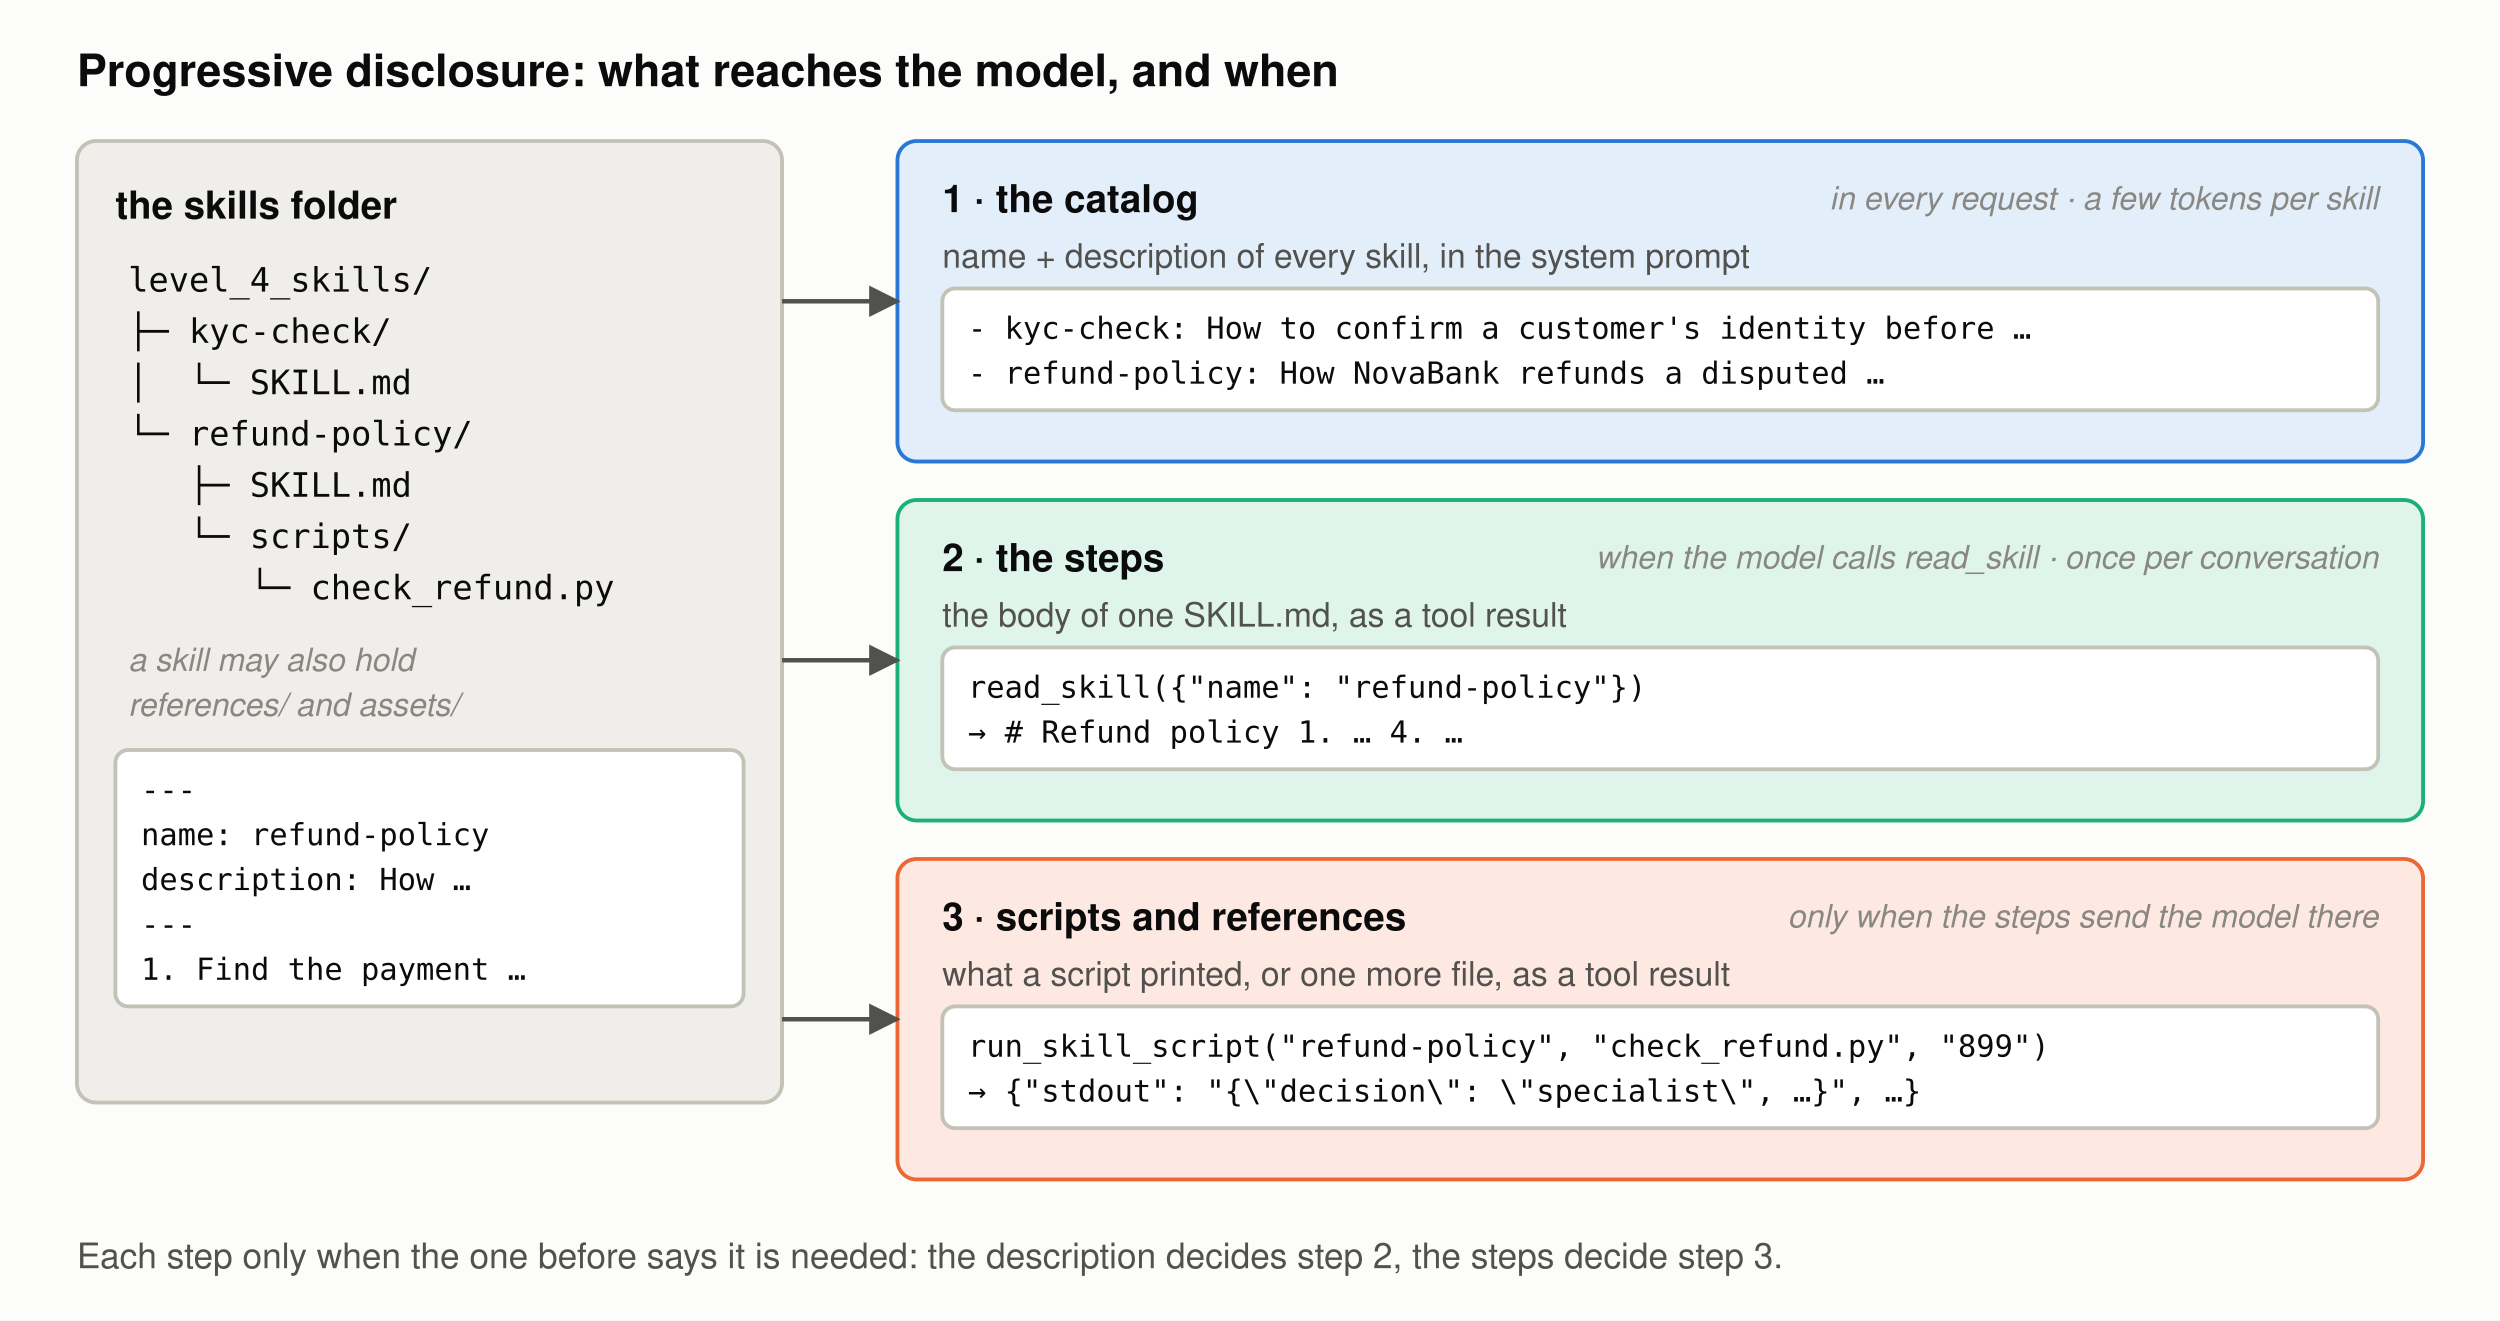
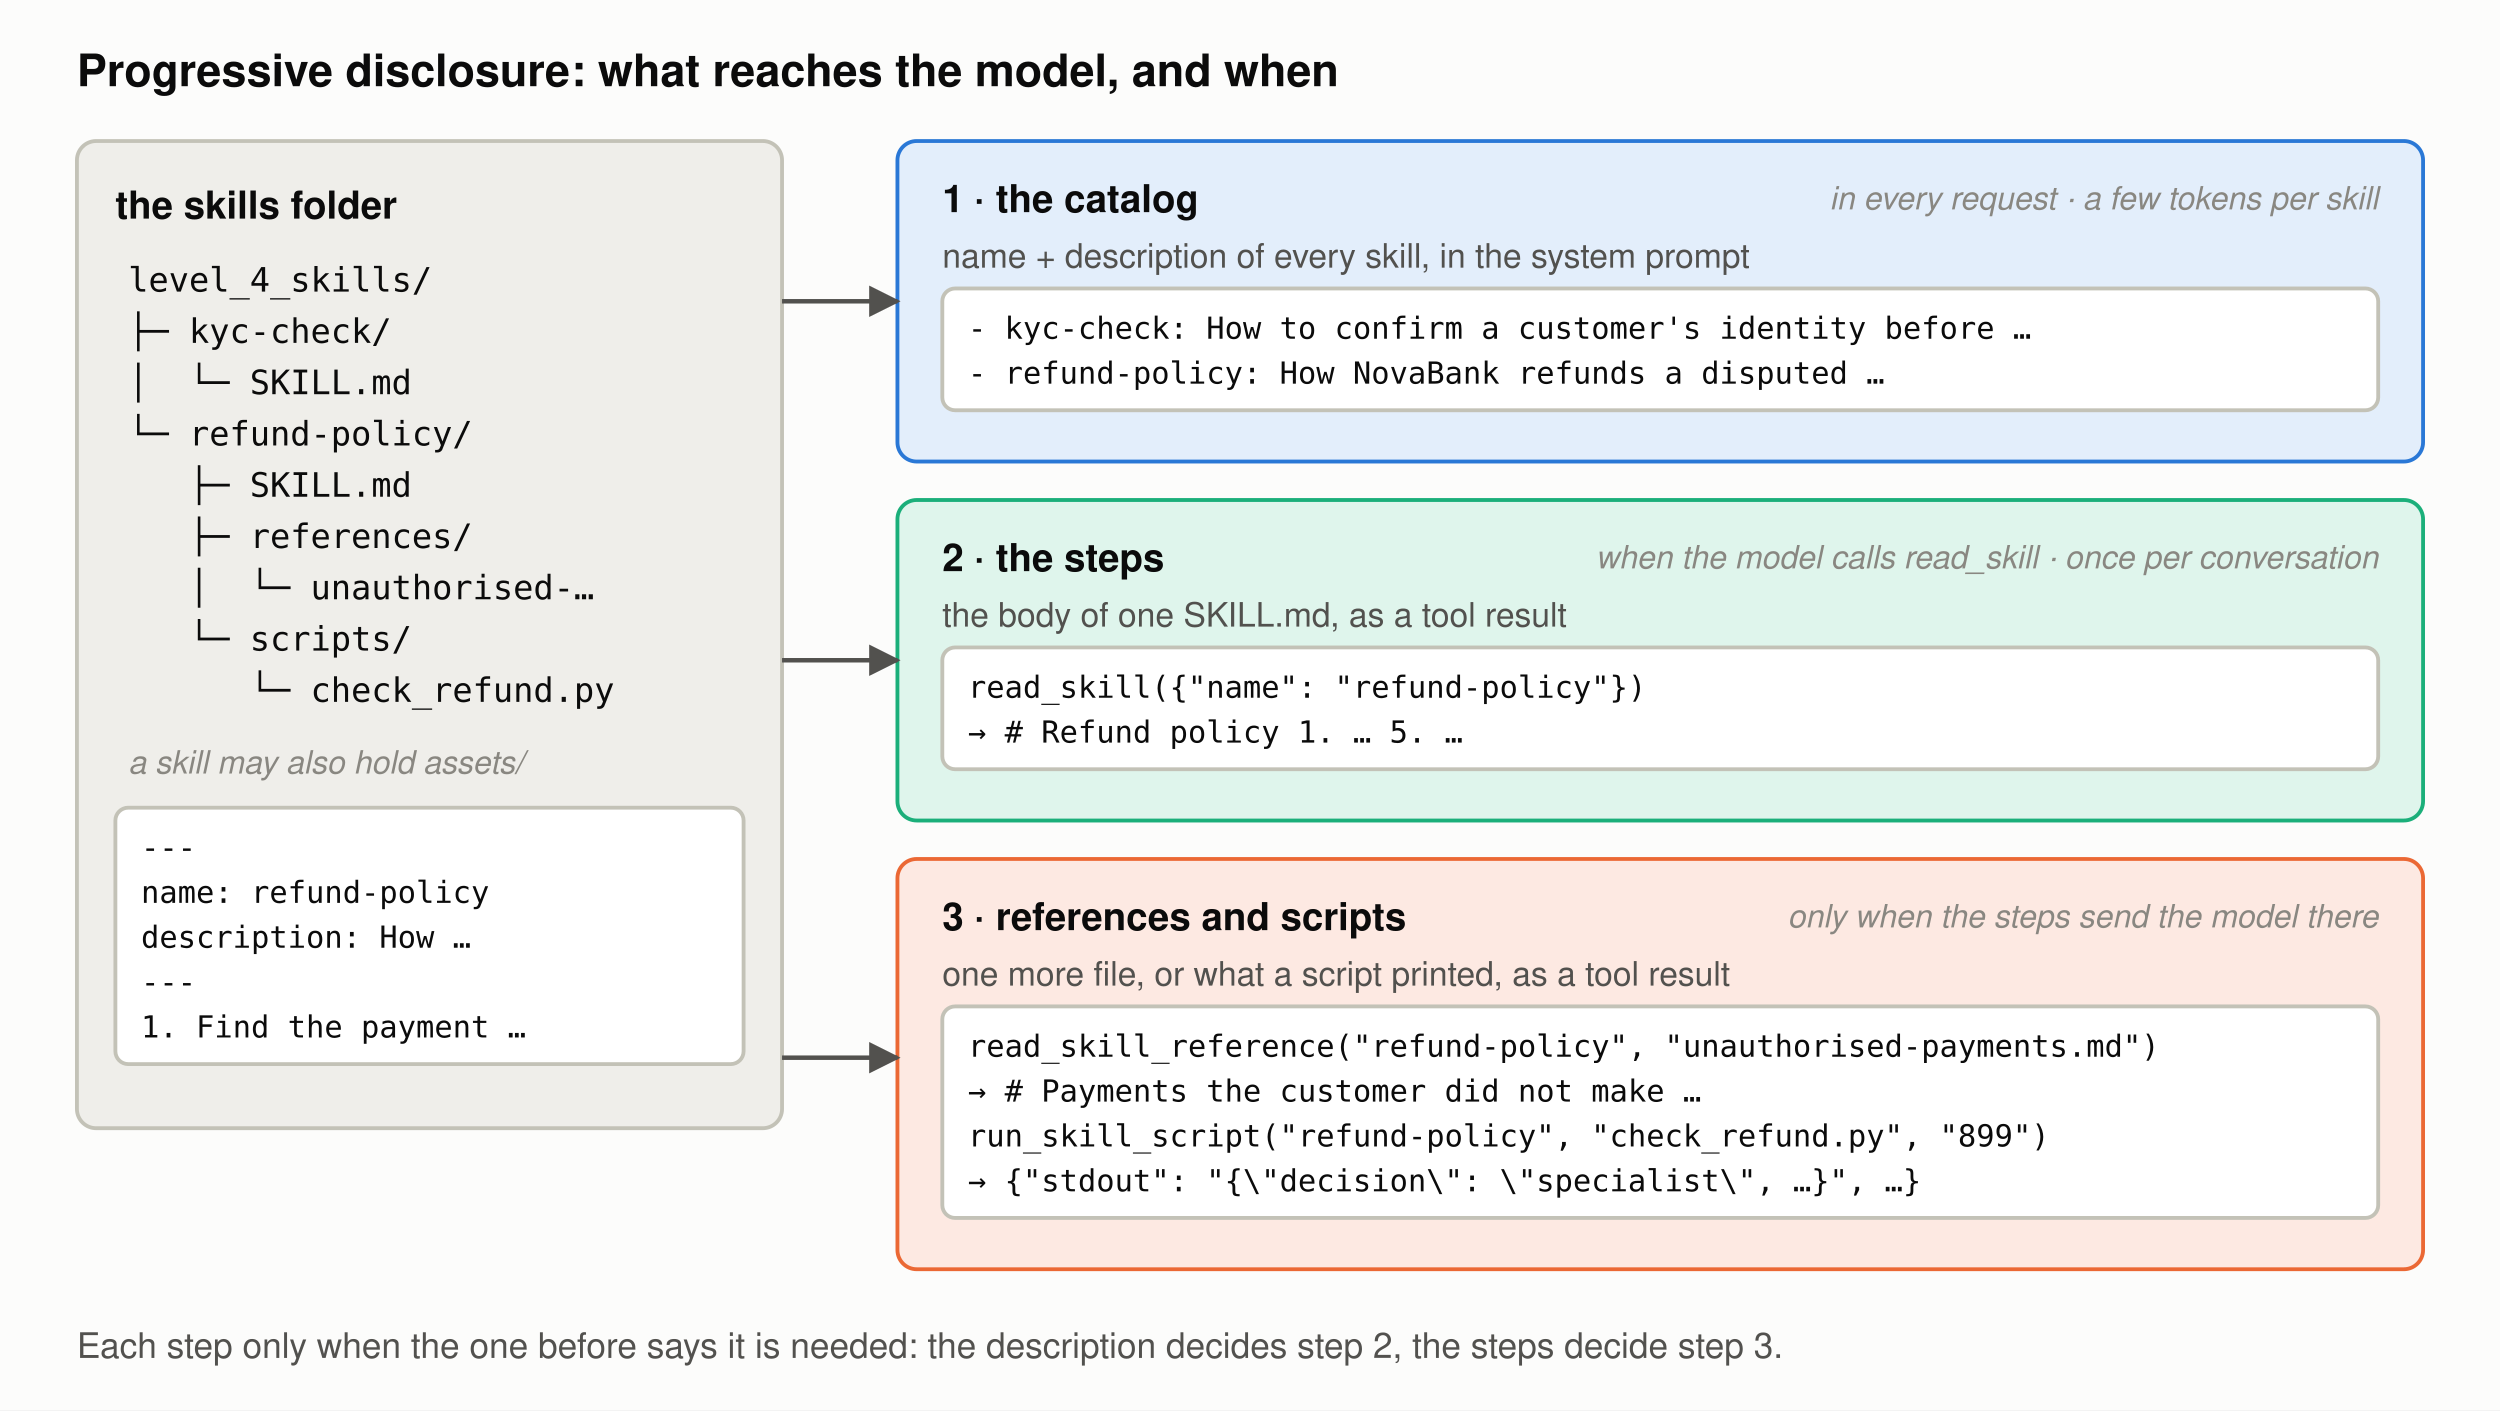
- <svg xmlns="http://www.w3.org/2000/svg" width="780" height="412" viewBox="0 0 780 412" font-family="Helvetica Neue, Helvetica, Arial, sans-serif">
+ <svg xmlns="http://www.w3.org/2000/svg" width="780" height="440" viewBox="0 0 780 440" font-family="Helvetica Neue, Helvetica, Arial, sans-serif">
  <defs>
    <marker id="arrow" viewBox="0 0 10 10" refX="9" refY="5" markerWidth="7" markerHeight="7" orient="auto-start-reverse">
      <path d="M 0 0 L 10 5 L 0 10 z" fill="#52514e" />
    </marker>
    <marker id="arrow_red" viewBox="0 0 10 10" refX="9" refY="5" markerWidth="7" markerHeight="7" orient="auto-start-reverse">
      <path d="M 0 0 L 10 5 L 0 10 z" fill="#d23c3c" />
    </marker>
  </defs>
-   <rect width="780" height="412" fill="#fcfcfb" />
+   <rect width="780" height="440" fill="#fcfcfb" />
  <text x="24" y="22" font-size="14" fill="#0b0b0b" text-anchor="start" font-weight="bold" dominant-baseline="middle" xml:space="preserve">Progressive disclosure: what reaches the model, and when</text>
-   <rect x="24" y="44" width="220" height="300" rx="6" fill="#efeeea" stroke="#c3c2b7" stroke-width="1.2" />
+   <rect x="24" y="44" width="220" height="308" rx="6" fill="#efeeea" stroke="#c3c2b7" stroke-width="1.2" />
  <text x="36" y="64" font-size="12" fill="#0b0b0b" text-anchor="start" font-weight="bold" dominant-baseline="middle" xml:space="preserve">the skills folder</text>
  <text x="40" y="88" font-size="10.5" fill="#0b0b0b" text-anchor="start" font-weight="normal" dominant-baseline="middle" xml:space="preserve" font-family="Menlo, Consolas, monospace">level_4_skills/</text>
  <text x="40" y="104" font-size="10.5" fill="#0b0b0b" text-anchor="start" font-weight="normal" dominant-baseline="middle" xml:space="preserve" font-family="Menlo, Consolas, monospace">├─ kyc-check/</text>
  <text x="40" y="120" font-size="10.5" fill="#0b0b0b" text-anchor="start" font-weight="normal" dominant-baseline="middle" xml:space="preserve" font-family="Menlo, Consolas, monospace">│  └─ SKILL.md</text>
  <text x="40" y="136" font-size="10.5" fill="#0b0b0b" text-anchor="start" font-weight="normal" dominant-baseline="middle" xml:space="preserve" font-family="Menlo, Consolas, monospace">└─ refund-policy/</text>
  <text x="40" y="152" font-size="10.5" fill="#0b0b0b" text-anchor="start" font-weight="normal" dominant-baseline="middle" xml:space="preserve" font-family="Menlo, Consolas, monospace">   ├─ SKILL.md</text>
-   <text x="40" y="168" font-size="10.5" fill="#0b0b0b" text-anchor="start" font-weight="normal" dominant-baseline="middle" xml:space="preserve" font-family="Menlo, Consolas, monospace">   └─ scripts/</text>
-   <text x="40" y="184" font-size="10.5" fill="#0b0b0b" text-anchor="start" font-weight="normal" dominant-baseline="middle" xml:space="preserve" font-family="Menlo, Consolas, monospace">      └─ check_refund.py</text>
-   <text x="40" y="206" font-size="10" fill="#898781" text-anchor="start" font-weight="normal" dominant-baseline="middle" xml:space="preserve" font-style="italic">a skill may also hold</text>
-   <text x="40" y="220" font-size="10" fill="#898781" text-anchor="start" font-weight="normal" dominant-baseline="middle" xml:space="preserve" font-style="italic">references/ and assets/</text>
-   <rect x="36" y="234" width="196" height="80" rx="4" fill="#ffffff" stroke="#c3c2b7" stroke-width="1.2" />
-   <text x="44" y="247.0" font-size="9.5" fill="#0b0b0b" text-anchor="start" font-weight="normal" dominant-baseline="middle" xml:space="preserve" font-family="Menlo, Consolas, monospace">---</text>
-   <text x="44" y="261.0" font-size="9.5" fill="#0b0b0b" text-anchor="start" font-weight="normal" dominant-baseline="middle" xml:space="preserve" font-family="Menlo, Consolas, monospace">name: refund-policy</text>
-   <text x="44" y="275.0" font-size="9.5" fill="#0b0b0b" text-anchor="start" font-weight="normal" dominant-baseline="middle" xml:space="preserve" font-family="Menlo, Consolas, monospace">description: How …</text>
-   <text x="44" y="289.0" font-size="9.5" fill="#0b0b0b" text-anchor="start" font-weight="normal" dominant-baseline="middle" xml:space="preserve" font-family="Menlo, Consolas, monospace">---</text>
-   <text x="44" y="303.0" font-size="9.5" fill="#0b0b0b" text-anchor="start" font-weight="normal" dominant-baseline="middle" xml:space="preserve" font-family="Menlo, Consolas, monospace">1. Find the payment …</text>
+   <text x="40" y="168" font-size="10.5" fill="#0b0b0b" text-anchor="start" font-weight="normal" dominant-baseline="middle" xml:space="preserve" font-family="Menlo, Consolas, monospace">   ├─ references/</text>
+   <text x="40" y="184" font-size="10.5" fill="#0b0b0b" text-anchor="start" font-weight="normal" dominant-baseline="middle" xml:space="preserve" font-family="Menlo, Consolas, monospace">   │  └─ unauthorised-…</text>
+   <text x="40" y="200" font-size="10.5" fill="#0b0b0b" text-anchor="start" font-weight="normal" dominant-baseline="middle" xml:space="preserve" font-family="Menlo, Consolas, monospace">   └─ scripts/</text>
+   <text x="40" y="216" font-size="10.5" fill="#0b0b0b" text-anchor="start" font-weight="normal" dominant-baseline="middle" xml:space="preserve" font-family="Menlo, Consolas, monospace">      └─ check_refund.py</text>
+   <text x="40" y="238" font-size="10" fill="#898781" text-anchor="start" font-weight="normal" dominant-baseline="middle" xml:space="preserve" font-style="italic">a skill may also hold assets/</text>
+   <rect x="36" y="252" width="196" height="80" rx="4" fill="#ffffff" stroke="#c3c2b7" stroke-width="1.2" />
+   <text x="44" y="265.0" font-size="9.5" fill="#0b0b0b" text-anchor="start" font-weight="normal" dominant-baseline="middle" xml:space="preserve" font-family="Menlo, Consolas, monospace">---</text>
+   <text x="44" y="279.0" font-size="9.5" fill="#0b0b0b" text-anchor="start" font-weight="normal" dominant-baseline="middle" xml:space="preserve" font-family="Menlo, Consolas, monospace">name: refund-policy</text>
+   <text x="44" y="293.0" font-size="9.5" fill="#0b0b0b" text-anchor="start" font-weight="normal" dominant-baseline="middle" xml:space="preserve" font-family="Menlo, Consolas, monospace">description: How …</text>
+   <text x="44" y="307.0" font-size="9.5" fill="#0b0b0b" text-anchor="start" font-weight="normal" dominant-baseline="middle" xml:space="preserve" font-family="Menlo, Consolas, monospace">---</text>
+   <text x="44" y="321.0" font-size="9.5" fill="#0b0b0b" text-anchor="start" font-weight="normal" dominant-baseline="middle" xml:space="preserve" font-family="Menlo, Consolas, monospace">1. Find the payment …</text>
  <rect x="280" y="44" width="476" height="100" rx="6" fill="#e3eefb" stroke="#2a78d6" stroke-width="1.2" />
  <text x="294" y="62" font-size="12" fill="#0b0b0b" text-anchor="start" font-weight="bold" dominant-baseline="middle" xml:space="preserve">1 · the catalog</text>
  <text x="294" y="80" font-size="10.5" fill="#52514e" text-anchor="start" font-weight="normal" dominant-baseline="middle" xml:space="preserve">name + description of every skill, in the system prompt</text>
  <rect x="294" y="90" width="448" height="38" rx="4" fill="#ffffff" stroke="#c3c2b7" stroke-width="1.2" />
  <text x="302" y="103.0" font-size="9.5" fill="#0b0b0b" text-anchor="start" font-weight="normal" dominant-baseline="middle" xml:space="preserve" font-family="Menlo, Consolas, monospace">- kyc-check: How to confirm a customer's identity before …</text>
  <text x="302" y="117.0" font-size="9.5" fill="#0b0b0b" text-anchor="start" font-weight="normal" dominant-baseline="middle" xml:space="preserve" font-family="Menlo, Consolas, monospace">- refund-policy: How NovaBank refunds a disputed …</text>
  <text x="742" y="62" font-size="10" fill="#898781" text-anchor="end" font-weight="normal" dominant-baseline="middle" xml:space="preserve" font-style="italic">in every request · a few tokens per skill</text>
  <rect x="280" y="156" width="476" height="100" rx="6" fill="#dff5ec" stroke="#1baf7a" stroke-width="1.2" />
  <text x="294" y="174" font-size="12" fill="#0b0b0b" text-anchor="start" font-weight="bold" dominant-baseline="middle" xml:space="preserve">2 · the steps</text>
  <text x="294" y="192" font-size="10.5" fill="#52514e" text-anchor="start" font-weight="normal" dominant-baseline="middle" xml:space="preserve">the body of one SKILL.md, as a tool result</text>
  <rect x="294" y="202" width="448" height="38" rx="4" fill="#ffffff" stroke="#c3c2b7" stroke-width="1.2" />
  <text x="302" y="215.0" font-size="9.5" fill="#0b0b0b" text-anchor="start" font-weight="normal" dominant-baseline="middle" xml:space="preserve" font-family="Menlo, Consolas, monospace">read_skill({"name": "refund-policy"})</text>
-   <text x="302" y="229.0" font-size="9.5" fill="#0b0b0b" text-anchor="start" font-weight="normal" dominant-baseline="middle" xml:space="preserve" font-family="Menlo, Consolas, monospace">→ # Refund policy 1. … 4. …</text>
+   <text x="302" y="229.0" font-size="9.5" fill="#0b0b0b" text-anchor="start" font-weight="normal" dominant-baseline="middle" xml:space="preserve" font-family="Menlo, Consolas, monospace">→ # Refund policy 1. … 5. …</text>
  <text x="742" y="174" font-size="10" fill="#898781" text-anchor="end" font-weight="normal" dominant-baseline="middle" xml:space="preserve" font-style="italic">when the model calls read_skill · once per conversation</text>
-   <rect x="280" y="268" width="476" height="100" rx="6" fill="#fde9e2" stroke="#eb6834" stroke-width="1.2" />
-   <text x="294" y="286" font-size="12" fill="#0b0b0b" text-anchor="start" font-weight="bold" dominant-baseline="middle" xml:space="preserve">3 · scripts and references</text>
-   <text x="294" y="304" font-size="10.5" fill="#52514e" text-anchor="start" font-weight="normal" dominant-baseline="middle" xml:space="preserve">what a script printed, or one more file, as a tool result</text>
-   <rect x="294" y="314" width="448" height="38" rx="4" fill="#ffffff" stroke="#c3c2b7" stroke-width="1.2" />
-   <text x="302" y="327.0" font-size="9.5" fill="#0b0b0b" text-anchor="start" font-weight="normal" dominant-baseline="middle" xml:space="preserve" font-family="Menlo, Consolas, monospace">run_skill_script("refund-policy", "check_refund.py", "899")</text>
-   <text x="302" y="341.0" font-size="9.5" fill="#0b0b0b" text-anchor="start" font-weight="normal" dominant-baseline="middle" xml:space="preserve" font-family="Menlo, Consolas, monospace">→ {"stdout": "{\"decision\": \"specialist\", …}", …}</text>
+   <rect x="280" y="268" width="476" height="128" rx="6" fill="#fde9e2" stroke="#eb6834" stroke-width="1.2" />
+   <text x="294" y="286" font-size="12" fill="#0b0b0b" text-anchor="start" font-weight="bold" dominant-baseline="middle" xml:space="preserve">3 · references and scripts</text>
+   <text x="294" y="304" font-size="10.5" fill="#52514e" text-anchor="start" font-weight="normal" dominant-baseline="middle" xml:space="preserve">one more file, or what a script printed, as a tool result</text>
+   <rect x="294" y="314" width="448" height="66" rx="4" fill="#ffffff" stroke="#c3c2b7" stroke-width="1.2" />
+   <text x="302" y="327.0" font-size="9.5" fill="#0b0b0b" text-anchor="start" font-weight="normal" dominant-baseline="middle" xml:space="preserve" font-family="Menlo, Consolas, monospace">read_skill_reference("refund-policy", "unauthorised-payments.md")</text>
+   <text x="302" y="341.0" font-size="9.5" fill="#0b0b0b" text-anchor="start" font-weight="normal" dominant-baseline="middle" xml:space="preserve" font-family="Menlo, Consolas, monospace">→ # Payments the customer did not make …</text>
+   <text x="302" y="355.0" font-size="9.5" fill="#0b0b0b" text-anchor="start" font-weight="normal" dominant-baseline="middle" xml:space="preserve" font-family="Menlo, Consolas, monospace">run_skill_script("refund-policy", "check_refund.py", "899")</text>
+   <text x="302" y="369.0" font-size="9.5" fill="#0b0b0b" text-anchor="start" font-weight="normal" dominant-baseline="middle" xml:space="preserve" font-family="Menlo, Consolas, monospace">→ {"stdout": "{\"decision\": \"specialist\", …}", …}</text>
  <text x="742" y="286" font-size="10" fill="#898781" text-anchor="end" font-weight="normal" dominant-baseline="middle" xml:space="preserve" font-style="italic">only when the steps send the model there</text>
  <line x1="244" y1="94" x2="280" y2="94" stroke="#52514e" stroke-width="1.4" marker-end="url(#arrow)" />
  <line x1="244" y1="206" x2="280" y2="206" stroke="#52514e" stroke-width="1.4" marker-end="url(#arrow)" />
-   <line x1="244" y1="318" x2="280" y2="318" stroke="#52514e" stroke-width="1.4" marker-end="url(#arrow)" />
-   <text x="24" y="392" font-size="11" fill="#52514e" text-anchor="start" font-weight="normal" dominant-baseline="middle" xml:space="preserve">Each step only when the one before says it is needed: the description decides step 2, the steps decide step 3.</text>
+   <line x1="244" y1="330" x2="280" y2="330" stroke="#52514e" stroke-width="1.4" marker-end="url(#arrow)" />
+   <text x="24" y="420" font-size="11" fill="#52514e" text-anchor="start" font-weight="normal" dominant-baseline="middle" xml:space="preserve">Each step only when the one before says it is needed: the description decides step 2, the steps decide step 3.</text>
</svg>
